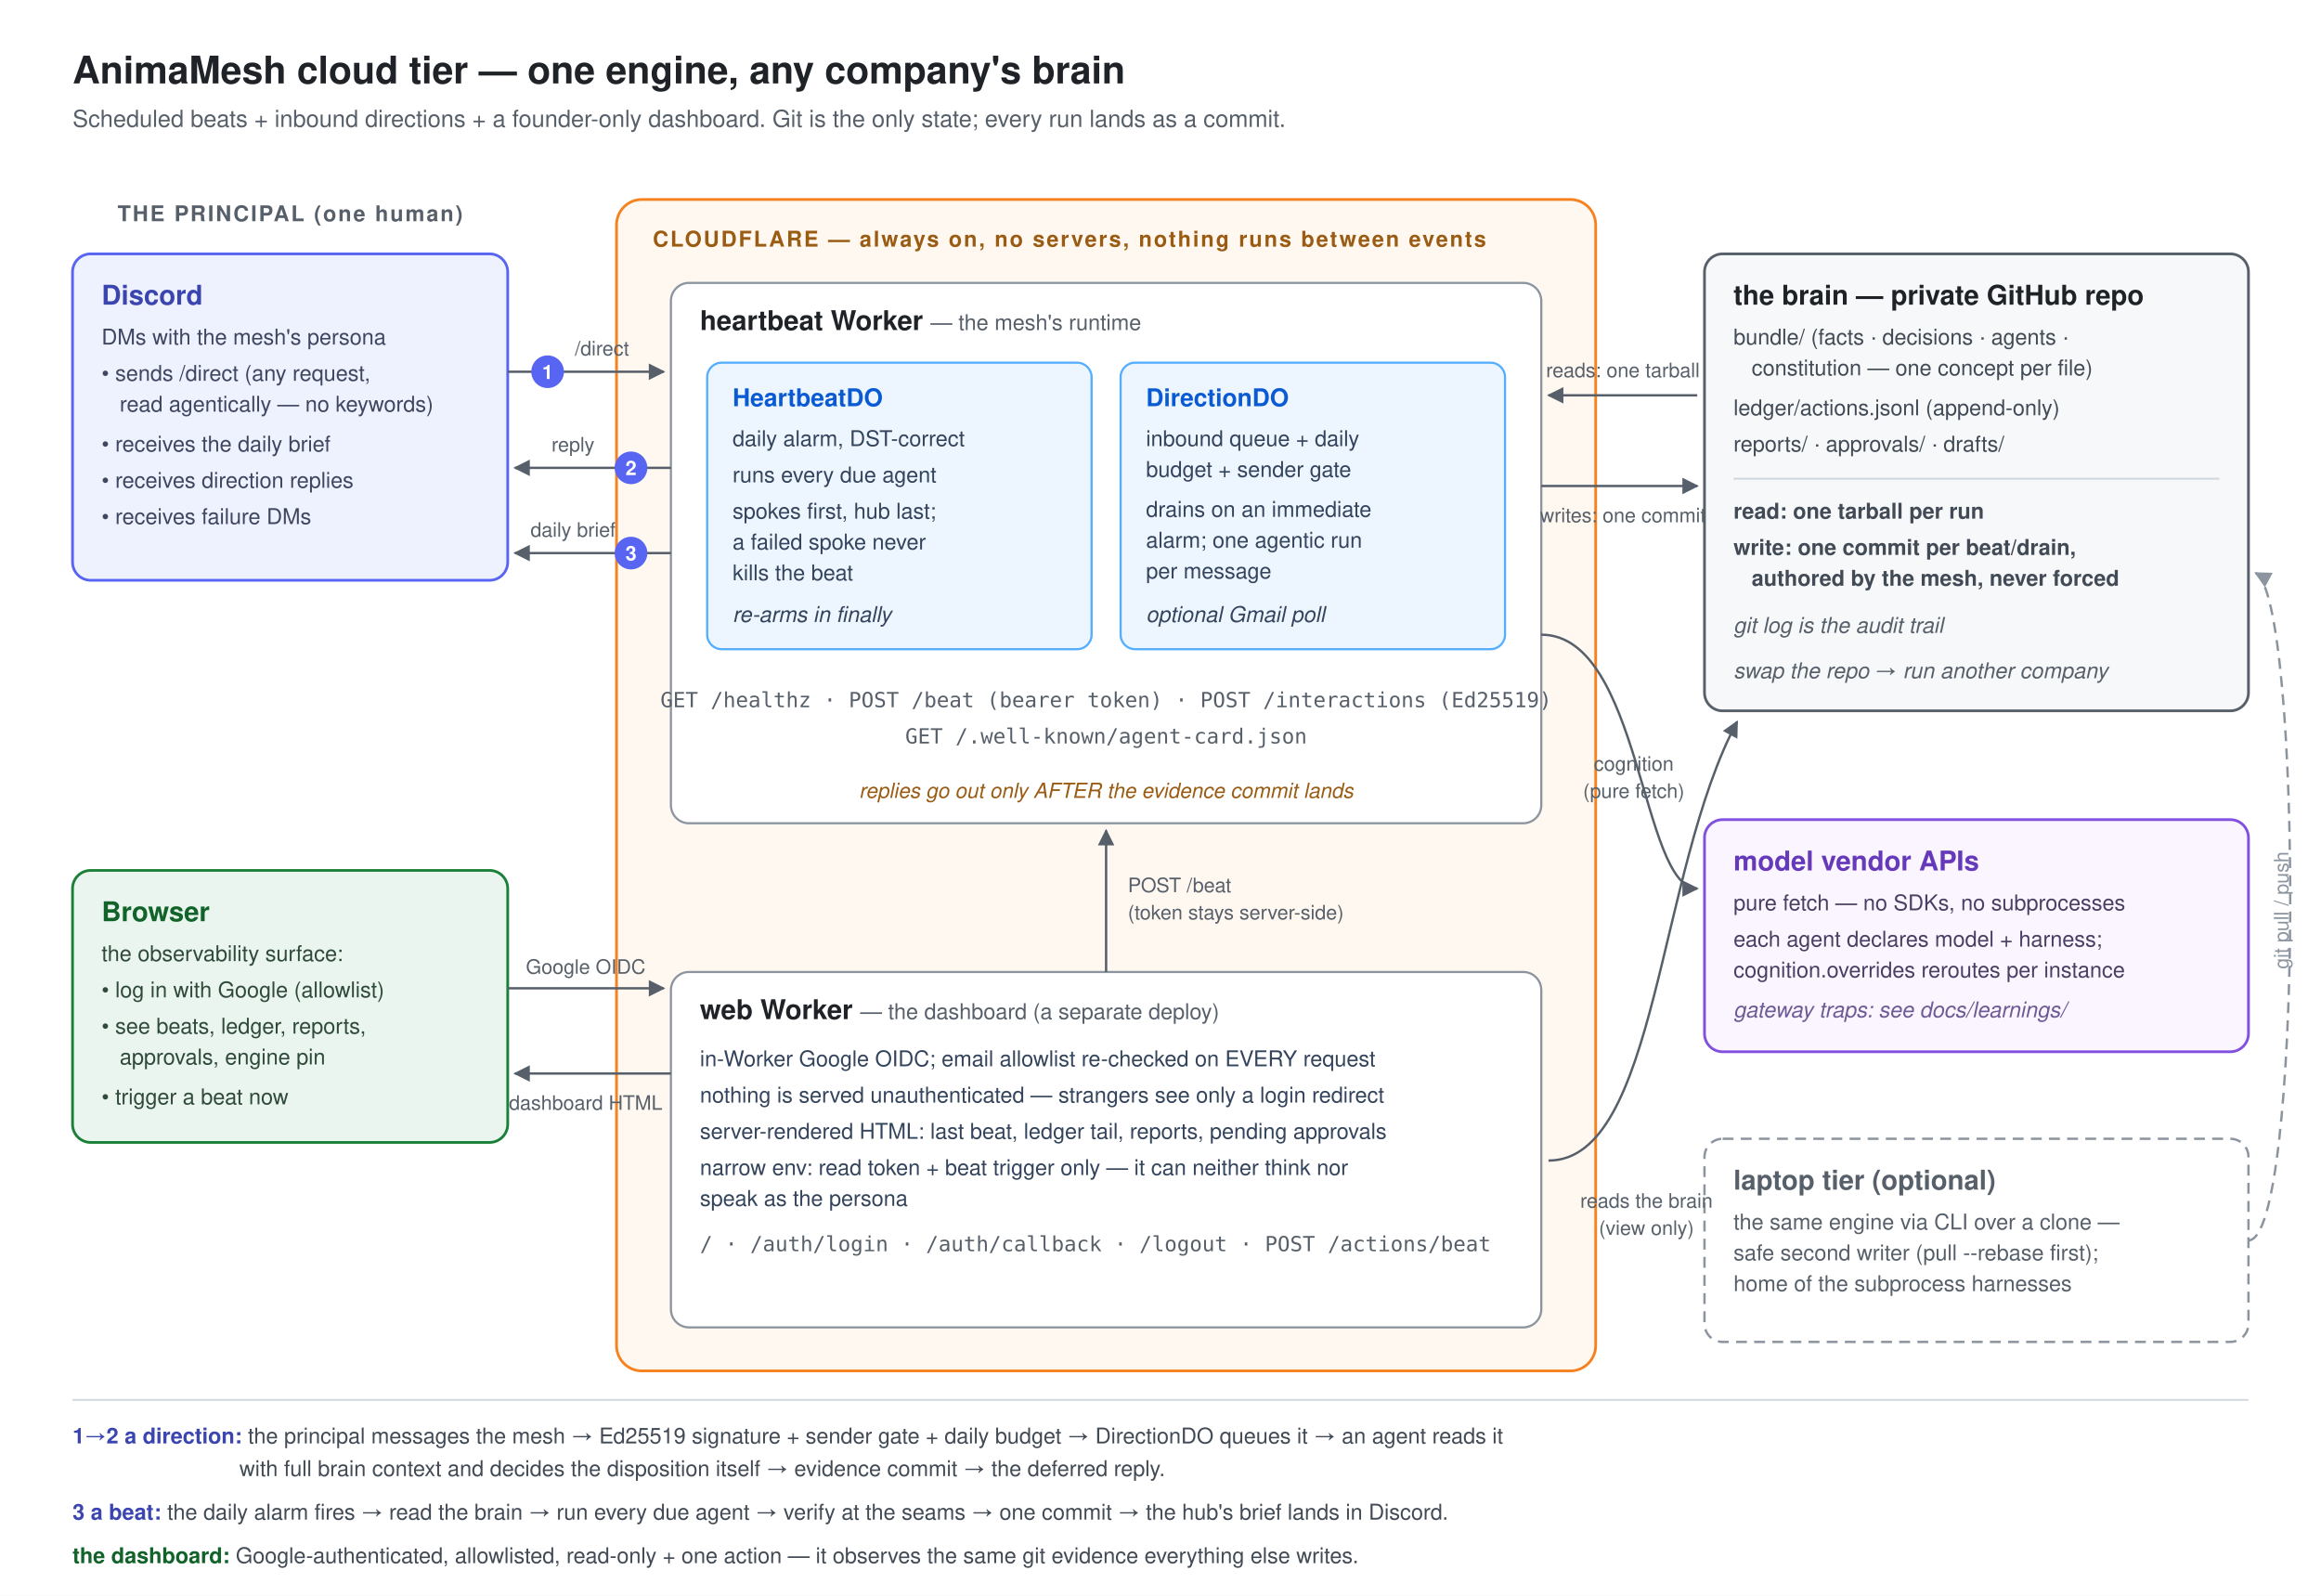
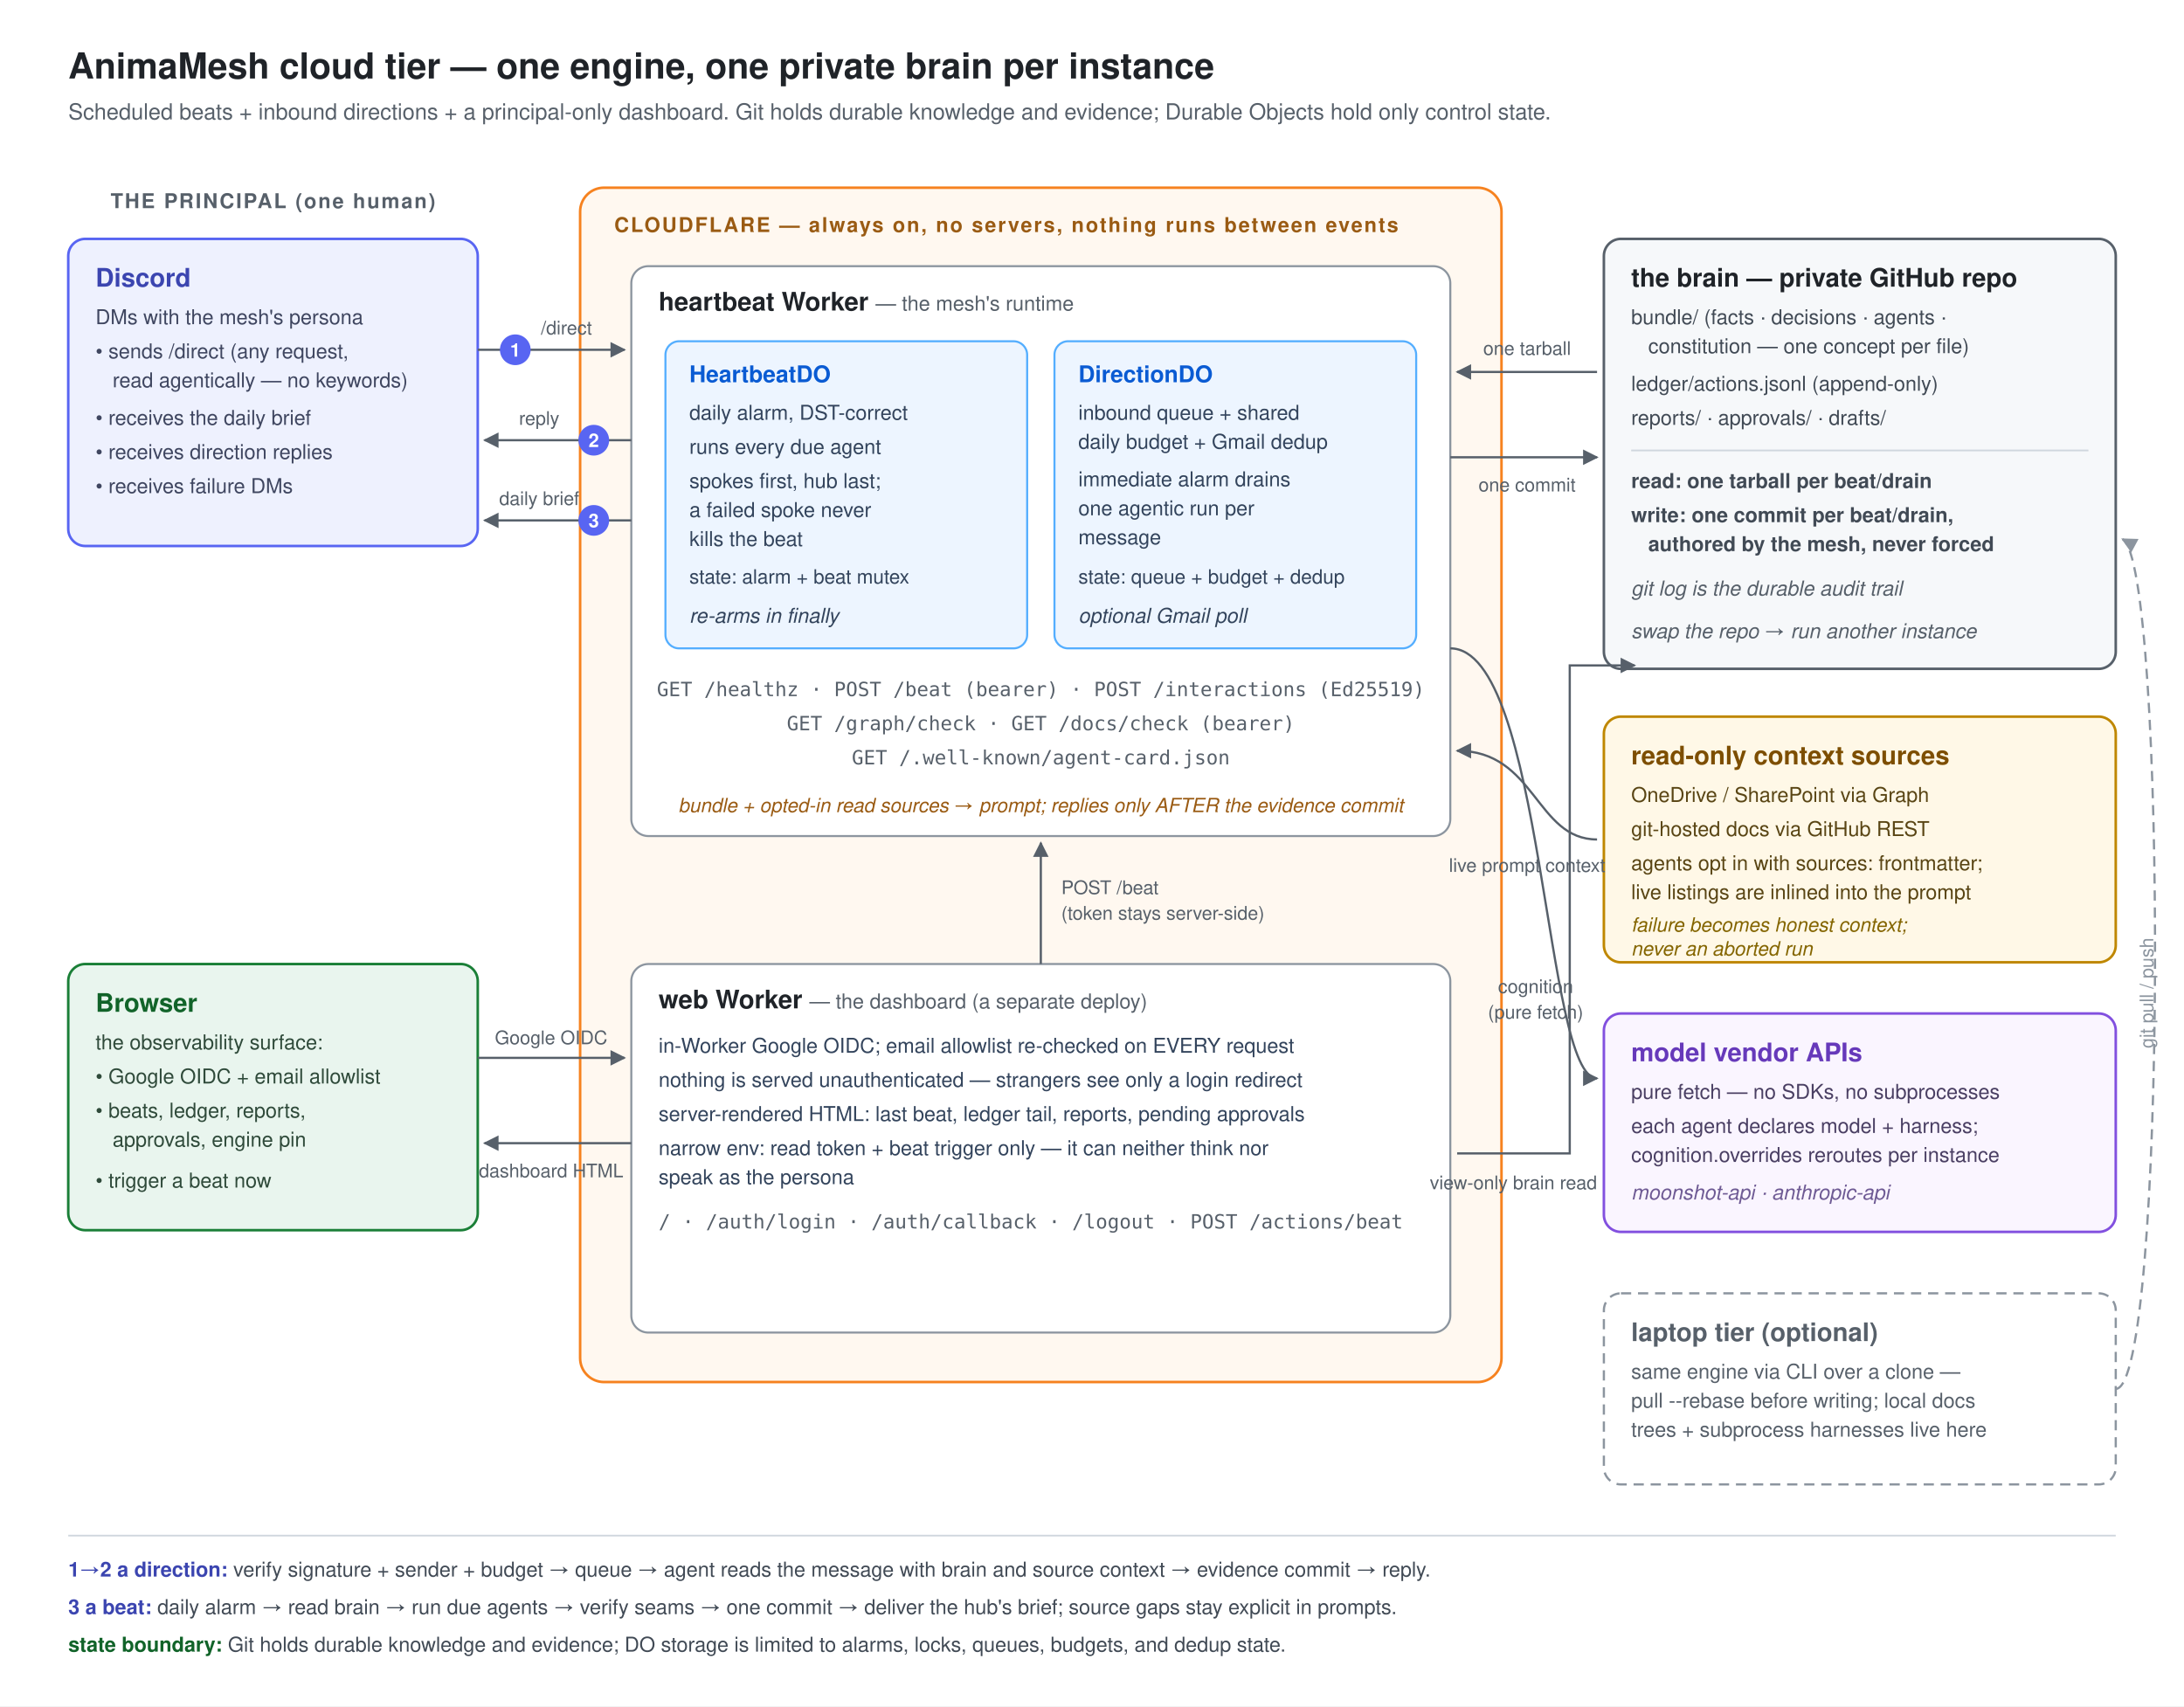
- <svg xmlns="http://www.w3.org/2000/svg" viewBox="0 0 1280 880" font-family="ui-sans-serif, -apple-system, 'Segoe UI', Helvetica, Arial, sans-serif">
+ <svg xmlns="http://www.w3.org/2000/svg" viewBox="0 0 1280 1000" font-family="ui-sans-serif, -apple-system, 'Segoe UI', Helvetica, Arial, sans-serif">
  <defs>
    <marker id="arrow" viewBox="0 0 10 10" refX="9" refY="5" markerWidth="7" markerHeight="7" orient="auto-start-reverse">
      <path d="M 0 0 L 10 5 L 0 10 z" fill="#57606a" />
    </marker>
    <marker id="arrow-dashed" viewBox="0 0 10 10" refX="9" refY="5" markerWidth="7" markerHeight="7" orient="auto-start-reverse">
      <path d="M 0 0 L 10 5 L 0 10 z" fill="#8c959f" />
    </marker>
  </defs>
-   <rect x="0" y="0" width="1280" height="880" fill="#ffffff" />
-   <text x="40" y="46" font-size="21" font-weight="700" fill="#1f2328">AnimaMesh cloud tier — one engine, any company's brain</text>
-   <text x="40" y="70" font-size="13" fill="#57606a">Scheduled beats + inbound directions + a founder-only dashboard. Git is the only state; every run lands as a commit.</text>
+   <rect x="0" y="0" width="1280" height="1000" fill="#ffffff" />
+   <text x="40" y="46" font-size="21" font-weight="700" fill="#1f2328">AnimaMesh cloud tier — one engine, one private brain per instance</text>
+   <text x="40" y="70" font-size="13" fill="#57606a">Scheduled beats + inbound directions + a principal-only dashboard. Git holds durable knowledge and evidence; Durable Objects hold only control state.</text>
  <text x="160" y="122" font-size="12" font-weight="700" fill="#57606a" text-anchor="middle" letter-spacing="1">THE PRINCIPAL (one human)</text>
  <rect x="40" y="140" width="240" height="180" rx="10" fill="#eef1fe" stroke="#5865f2" stroke-width="1.5" />
  <text x="56" y="168" font-size="15" font-weight="700" fill="#3b45b0">Discord</text>
  <text x="56" y="190" font-size="12" fill="#3f4660">DMs with the mesh's persona</text>
  <text x="56" y="210" font-size="12" fill="#3f4660">• sends /direct (any request,</text>
  <text x="66" y="227" font-size="12" fill="#3f4660">read agentically — no keywords)</text>
  <text x="56" y="249" font-size="12" fill="#3f4660">• receives the daily brief</text>
  <text x="56" y="269" font-size="12" fill="#3f4660">• receives direction replies</text>
  <text x="56" y="289" font-size="12" fill="#3f4660">• receives failure DMs</text>
-   <rect x="40" y="480" width="240" height="150" rx="10" fill="#e9f5ee" stroke="#1a7f37" stroke-width="1.5" />
-   <text x="56" y="508" font-size="15" font-weight="700" fill="#116329">Browser</text>
-   <text x="56" y="530" font-size="12" fill="#2f4a3a">the observability surface:</text>
-   <text x="56" y="550" font-size="12" fill="#2f4a3a">• log in with Google (allowlist)</text>
-   <text x="56" y="570" font-size="12" fill="#2f4a3a">• see beats, ledger, reports,</text>
-   <text x="66" y="587" font-size="12" fill="#2f4a3a">approvals, engine pin</text>
-   <text x="56" y="609" font-size="12" fill="#2f4a3a">• trigger a beat now</text>
-   <rect x="340" y="110" width="540" height="646" rx="14" fill="#fff8f0" stroke="#f6821f" stroke-width="1.5" />
+   <rect x="40" y="565" width="240" height="156" rx="10" fill="#e9f5ee" stroke="#1a7f37" stroke-width="1.5" />
+   <text x="56" y="593" font-size="15" font-weight="700" fill="#116329">Browser</text>
+   <text x="56" y="615" font-size="12" fill="#2f4a3a">the observability surface:</text>
+   <text x="56" y="635" font-size="12" fill="#2f4a3a">• Google OIDC + email allowlist</text>
+   <text x="56" y="655" font-size="12" fill="#2f4a3a">• beats, ledger, reports,</text>
+   <text x="66" y="672" font-size="12" fill="#2f4a3a">approvals, engine pin</text>
+   <text x="56" y="696" font-size="12" fill="#2f4a3a">• trigger a beat now</text>
+   <rect x="340" y="110" width="540" height="700" rx="14" fill="#fff8f0" stroke="#f6821f" stroke-width="1.5" />
  <text x="360" y="136" font-size="12" font-weight="700" fill="#9a5b13" letter-spacing="1">CLOUDFLARE — always on, no servers, nothing runs between events</text>
-   <rect x="370" y="156" width="480" height="298" rx="10" fill="#ffffff" stroke="#8c959f" stroke-width="1.2" />
+   <rect x="370" y="156" width="480" height="334" rx="10" fill="#ffffff" stroke="#8c959f" stroke-width="1.2" />
  <text x="386" y="182" font-size="15" font-weight="700" fill="#1f2328">heartbeat Worker <tspan font-weight="400" fill="#57606a" font-size="12">— the mesh's runtime</tspan>
  </text>
-   <rect x="390" y="200" width="212" height="158" rx="8" fill="#edf5ff" stroke="#54aeff" stroke-width="1.2" />
+   <rect x="390" y="200" width="212" height="180" rx="8" fill="#edf5ff" stroke="#54aeff" stroke-width="1.2" />
  <text x="404" y="224" font-size="13.5" font-weight="700" fill="#0a5bd3">HeartbeatDO</text>
  <text x="404" y="246" font-size="12" fill="#33445c">daily alarm, DST-correct</text>
  <text x="404" y="266" font-size="12" fill="#33445c">runs every due agent</text>
  <text x="404" y="286" font-size="12" fill="#33445c">spokes first, hub last;</text>
  <text x="404" y="303" font-size="12" fill="#33445c">a failed spoke never</text>
  <text x="404" y="320" font-size="12" fill="#33445c">kills the beat</text>
-   <text x="404" y="343" font-size="12" fill="#33445c" font-style="italic">re-arms in finally</text>
-   <rect x="618" y="200" width="212" height="158" rx="8" fill="#edf5ff" stroke="#54aeff" stroke-width="1.2" />
+   <text x="404" y="342" font-size="11.5" fill="#33445c">state: alarm + beat mutex</text>
+   <text x="404" y="365" font-size="12" fill="#33445c" font-style="italic">re-arms in finally</text>
+   <rect x="618" y="200" width="212" height="180" rx="8" fill="#edf5ff" stroke="#54aeff" stroke-width="1.2" />
  <text x="632" y="224" font-size="13.5" font-weight="700" fill="#0a5bd3">DirectionDO</text>
-   <text x="632" y="246" font-size="12" fill="#33445c">inbound queue + daily</text>
-   <text x="632" y="263" font-size="12" fill="#33445c">budget + sender gate</text>
-   <text x="632" y="285" font-size="12" fill="#33445c">drains on an immediate</text>
-   <text x="632" y="302" font-size="12" fill="#33445c">alarm; one agentic run</text>
-   <text x="632" y="319" font-size="12" fill="#33445c">per message</text>
-   <text x="632" y="343" font-size="12" fill="#33445c" font-style="italic">optional Gmail poll</text>
-   <text x="610" y="390" font-size="11.5" fill="#57606a" text-anchor="middle" font-family="ui-monospace, SFMono-Regular, Menlo, monospace">GET /healthz · POST /beat (bearer token) · POST /interactions (Ed25519)</text>
-   <text x="610" y="410" font-size="11.5" fill="#57606a" text-anchor="middle" font-family="ui-monospace, SFMono-Regular, Menlo, monospace">GET /.well-known/agent-card.json</text>
-   <text x="610" y="440" font-size="11.5" fill="#9a5b13" text-anchor="middle" font-style="italic">replies go out only AFTER the evidence commit lands</text>
-   <rect x="370" y="536" width="480" height="196" rx="10" fill="#ffffff" stroke="#8c959f" stroke-width="1.2" />
-   <text x="386" y="562" font-size="15" font-weight="700" fill="#1f2328">web Worker <tspan font-weight="400" fill="#57606a" font-size="12">— the dashboard (a separate deploy)</tspan>
+   <text x="632" y="246" font-size="12" fill="#33445c">inbound queue + shared</text>
+   <text x="632" y="263" font-size="12" fill="#33445c">daily budget + Gmail dedup</text>
+   <text x="632" y="285" font-size="12" fill="#33445c">immediate alarm drains</text>
+   <text x="632" y="302" font-size="12" fill="#33445c">one agentic run per</text>
+   <text x="632" y="319" font-size="12" fill="#33445c">message</text>
+   <text x="632" y="342" font-size="11.5" fill="#33445c">state: queue + budget + dedup</text>
+   <text x="632" y="365" font-size="12" fill="#33445c" font-style="italic">optional Gmail poll</text>
+   <text x="610" y="408" font-size="11.5" fill="#57606a" text-anchor="middle" font-family="ui-monospace, SFMono-Regular, Menlo, monospace">GET /healthz · POST /beat (bearer) · POST /interactions (Ed25519)</text>
+   <text x="610" y="428" font-size="11.5" fill="#57606a" text-anchor="middle" font-family="ui-monospace, SFMono-Regular, Menlo, monospace">GET /graph/check · GET /docs/check (bearer)</text>
+   <text x="610" y="448" font-size="11.5" fill="#57606a" text-anchor="middle" font-family="ui-monospace, SFMono-Regular, Menlo, monospace">GET /.well-known/agent-card.json</text>
+   <text x="610" y="476" font-size="11.5" fill="#9a5b13" text-anchor="middle" font-style="italic">bundle + opted-in read sources → prompt; replies only AFTER the evidence commit</text>
+   <rect x="370" y="565" width="480" height="216" rx="10" fill="#ffffff" stroke="#8c959f" stroke-width="1.2" />
+   <text x="386" y="591" font-size="15" font-weight="700" fill="#1f2328">web Worker <tspan font-weight="400" fill="#57606a" font-size="12">— the dashboard (a separate deploy)</tspan>
  </text>
-   <text x="386" y="588" font-size="12" fill="#33445c">in-Worker Google OIDC; email allowlist re-checked on EVERY request</text>
-   <text x="386" y="608" font-size="12" fill="#33445c">nothing is served unauthenticated — strangers see only a login redirect</text>
-   <text x="386" y="628" font-size="12" fill="#33445c">server-rendered HTML: last beat, ledger tail, reports, pending approvals</text>
-   <text x="386" y="648" font-size="12" fill="#33445c">narrow env: read token + beat trigger only — it can neither think nor</text>
-   <text x="386" y="665" font-size="12" fill="#33445c">speak as the persona</text>
-   <text x="386" y="690" font-size="11.5" fill="#57606a" font-family="ui-monospace, SFMono-Regular, Menlo, monospace">/ · /auth/login · /auth/callback · /logout · POST /actions/beat</text>
-   <path d="M 610 536 L 610 458" stroke="#57606a" stroke-width="1.3" fill="none" marker-end="url(#arrow)" />
-   <text x="622" y="492" font-size="11" fill="#57606a">POST /beat</text>
-   <text x="622" y="507" font-size="11" fill="#57606a">(token stays server-side)</text>
+   <text x="386" y="617" font-size="12" fill="#33445c">in-Worker Google OIDC; email allowlist re-checked on EVERY request</text>
+   <text x="386" y="637" font-size="12" fill="#33445c">nothing is served unauthenticated — strangers see only a login redirect</text>
+   <text x="386" y="657" font-size="12" fill="#33445c">server-rendered HTML: last beat, ledger tail, reports, pending approvals</text>
+   <text x="386" y="677" font-size="12" fill="#33445c">narrow env: read token + beat trigger only — it can neither think nor</text>
+   <text x="386" y="694" font-size="12" fill="#33445c">speak as the persona</text>
+   <text x="386" y="720" font-size="11.5" fill="#57606a" font-family="ui-monospace, SFMono-Regular, Menlo, monospace">/ · /auth/login · /auth/callback · /logout · POST /actions/beat</text>
+   <path d="M 610 565 L 610 494" stroke="#57606a" stroke-width="1.3" fill="none" marker-end="url(#arrow)" />
+   <text x="622" y="524" font-size="11" fill="#57606a">POST /beat</text>
+   <text x="622" y="539" font-size="11" fill="#57606a">(token stays server-side)</text>
  <rect x="940" y="140" width="300" height="252" rx="10" fill="#f6f8fa" stroke="#57606a" stroke-width="1.5" />
  <text x="956" y="168" font-size="15" font-weight="700" fill="#1f2328">the brain — private GitHub repo</text>
  <text x="956" y="190" font-size="12" fill="#414a55">bundle/ (facts · decisions · agents ·</text>
  <text x="966" y="207" font-size="12" fill="#414a55">constitution — one concept per file)</text>
  <text x="956" y="229" font-size="12" fill="#414a55">ledger/actions.jsonl (append-only)</text>
  <text x="956" y="249" font-size="12" fill="#414a55">reports/ · approvals/ · drafts/</text>
  <line x1="956" y1="264" x2="1224" y2="264" stroke="#d0d7de" />
-   <text x="956" y="286" font-size="12" fill="#414a55" font-weight="600">read: one tarball per run</text>
+   <text x="956" y="286" font-size="12" fill="#414a55" font-weight="600">read: one tarball per beat/drain</text>
  <text x="956" y="306" font-size="12" fill="#414a55" font-weight="600">write: one commit per beat/drain,</text>
  <text x="966" y="323" font-size="12" fill="#414a55" font-weight="600">authored by the mesh, never forced</text>
-   <text x="956" y="349" font-size="12" fill="#57606a" font-style="italic">git log is the audit trail</text>
-   <text x="956" y="374" font-size="12" fill="#57606a" font-style="italic">swap the repo → run another company</text>
-   <rect x="940" y="452" width="300" height="128" rx="10" fill="#faf5ff" stroke="#8250df" stroke-width="1.5" />
-   <text x="956" y="480" font-size="15" font-weight="700" fill="#6639ba">model vendor APIs</text>
-   <text x="956" y="502" font-size="12" fill="#4a3f63">pure fetch — no SDKs, no subprocesses</text>
-   <text x="956" y="522" font-size="12" fill="#4a3f63">each agent declares model + harness;</text>
-   <text x="956" y="539" font-size="12" fill="#4a3f63">cognition.overrides reroutes per instance</text>
-   <text x="956" y="561" font-size="12" fill="#6e5a94" font-style="italic">gateway traps: see docs/learnings/</text>
-   <rect x="940" y="628" width="300" height="112" rx="10" fill="none" stroke="#8c959f" stroke-width="1.3" stroke-dasharray="6 4" />
-   <text x="956" y="656" font-size="15" font-weight="700" fill="#57606a">laptop tier (optional)</text>
-   <text x="956" y="678" font-size="12" fill="#57606a">the same engine via CLI over a clone —</text>
-   <text x="956" y="695" font-size="12" fill="#57606a">safe second writer (pull --rebase first);</text>
-   <text x="956" y="712" font-size="12" fill="#57606a">home of the subprocess harnesses</text>
+   <text x="956" y="349" font-size="12" fill="#57606a" font-style="italic">git log is the durable audit trail</text>
+   <text x="956" y="374" font-size="12" fill="#57606a" font-style="italic">swap the repo → run another instance</text>
+   <rect x="940" y="420" width="300" height="144" rx="10" fill="#fff8e7" stroke="#bf8700" stroke-width="1.5" />
+   <text x="956" y="448" font-size="15" font-weight="700" fill="#7d4e00">read-only context sources</text>
+   <text x="956" y="470" font-size="12" fill="#594514">OneDrive / SharePoint via Graph</text>
+   <text x="956" y="490" font-size="12" fill="#594514">git-hosted docs via GitHub REST</text>
+   <text x="956" y="510" font-size="12" fill="#594514">agents opt in with sources: frontmatter;</text>
+   <text x="956" y="527" font-size="12" fill="#594514">live listings are inlined into the prompt</text>
+   <text x="956" y="546" font-size="11.5" fill="#846500" font-style="italic">failure becomes honest context;</text>
+   <text x="956" y="560" font-size="11.5" fill="#846500" font-style="italic">never an aborted run</text>
+   <rect x="940" y="594" width="300" height="128" rx="10" fill="#faf5ff" stroke="#8250df" stroke-width="1.5" />
+   <text x="956" y="622" font-size="15" font-weight="700" fill="#6639ba">model vendor APIs</text>
+   <text x="956" y="644" font-size="12" fill="#4a3f63">pure fetch — no SDKs, no subprocesses</text>
+   <text x="956" y="664" font-size="12" fill="#4a3f63">each agent declares model + harness;</text>
+   <text x="956" y="681" font-size="12" fill="#4a3f63">cognition.overrides reroutes per instance</text>
+   <text x="956" y="703" font-size="12" fill="#6e5a94" font-style="italic">moonshot-api · anthropic-api</text>
+   <rect x="940" y="758" width="300" height="112" rx="10" fill="none" stroke="#8c959f" stroke-width="1.3" stroke-dasharray="6 4" />
+   <text x="956" y="786" font-size="15" font-weight="700" fill="#57606a">laptop tier (optional)</text>
+   <text x="956" y="808" font-size="12" fill="#57606a">same engine via CLI over a clone —</text>
+   <text x="956" y="825" font-size="12" fill="#57606a">pull --rebase before writing; local docs</text>
+   <text x="956" y="842" font-size="12" fill="#57606a">trees + subprocess harnesses live here</text>
  <path d="M 280 205 L 366 205" stroke="#57606a" stroke-width="1.3" fill="none" marker-end="url(#arrow)" />
  <circle cx="302" cy="205" r="9" fill="#5865f2" />
  <text x="302" y="209" font-size="11" fill="#ffffff" text-anchor="middle" font-weight="700">1</text>
  <text x="332" y="196" font-size="11" fill="#57606a" text-anchor="middle">/direct</text>
  <path d="M 370 258 L 284 258" stroke="#57606a" stroke-width="1.3" fill="none" marker-end="url(#arrow)" />
  <circle cx="348" cy="258" r="9" fill="#5865f2" />
  <text x="348" y="262" font-size="11" fill="#ffffff" text-anchor="middle" font-weight="700">2</text>
  <text x="316" y="249" font-size="11" fill="#57606a" text-anchor="middle">reply</text>
  <path d="M 370 305 L 284 305" stroke="#57606a" stroke-width="1.3" fill="none" marker-end="url(#arrow)" />
  <circle cx="348" cy="305" r="9" fill="#5865f2" />
  <text x="348" y="309" font-size="11" fill="#ffffff" text-anchor="middle" font-weight="700">3</text>
  <text x="316" y="296" font-size="11" fill="#57606a" text-anchor="middle">daily brief</text>
  <path d="M 936 218 L 854 218" stroke="#57606a" stroke-width="1.3" fill="none" marker-end="url(#arrow)" />
-   <text x="895" y="208" font-size="11" fill="#57606a" text-anchor="middle">reads: one tarball</text>
+   <text x="895" y="208" font-size="11" fill="#57606a" text-anchor="middle">one tarball</text>
  <path d="M 850 268 L 936 268" stroke="#57606a" stroke-width="1.3" fill="none" marker-end="url(#arrow)" />
-   <text x="895" y="288" font-size="11" fill="#57606a" text-anchor="middle">writes: one commit</text>
-   <path d="M 850 350 C 905 350, 905 490, 936 490" stroke="#57606a" stroke-width="1.3" fill="none" marker-end="url(#arrow)" />
-   <text x="901" y="425" font-size="11" fill="#57606a" text-anchor="middle">cognition</text>
-   <text x="901" y="440" font-size="11" fill="#57606a" text-anchor="middle">(pure fetch)</text>
-   <path d="M 854 640 C 914 640, 914 480, 958 398" stroke="#57606a" stroke-width="1.3" fill="none" marker-end="url(#arrow)" />
-   <text x="908" y="666" font-size="11" fill="#57606a" text-anchor="middle">reads the brain</text>
-   <text x="908" y="681" font-size="11" fill="#57606a" text-anchor="middle">(view only)</text>
-   <path d="M 280 545 L 366 545" stroke="#57606a" stroke-width="1.3" fill="none" marker-end="url(#arrow)" />
-   <text x="323" y="537" font-size="11" fill="#57606a" text-anchor="middle">Google OIDC</text>
-   <path d="M 370 592 L 284 592" stroke="#57606a" stroke-width="1.3" fill="none" marker-end="url(#arrow)" />
-   <text x="323" y="612" font-size="11" fill="#57606a" text-anchor="middle">dashboard HTML</text>
-   <path d="M 1240 684 C 1270 684, 1270 330, 1244 316" stroke="#8c959f" stroke-width="1.3" fill="none" stroke-dasharray="6 4" marker-end="url(#arrow-dashed)" />
-   <text transform="rotate(-90 1262 502)" x="1262" y="502" font-size="11" fill="#8c959f" text-anchor="middle">git pull / push</text>
-   <line x1="40" y1="772" x2="1240" y2="772" stroke="#d0d7de" />
-   <text x="40" y="796" font-size="12" fill="#414a55">
-     <tspan font-weight="700" fill="#3b45b0">1→2 a direction:</tspan> the principal messages the mesh → Ed25519 signature + sender gate + daily budget → DirectionDO queues it → an agent reads it</text>
-   <text x="132" y="814" font-size="12" fill="#414a55">with full brain context and decides the disposition itself → evidence commit → the deferred reply.</text>
-   <text x="40" y="838" font-size="12" fill="#414a55">
-     <tspan font-weight="700" fill="#3b45b0">3 a beat:</tspan> the daily alarm fires → read the brain → run every due agent → verify at the seams → one commit → the hub's brief lands in Discord.</text>
-   <text x="40" y="862" font-size="12" fill="#414a55">
-     <tspan font-weight="700" fill="#116329">the dashboard:</tspan> Google-authenticated, allowlisted, read-only + one action — it observes the same git evidence everything else writes.</text>
+   <text x="895" y="288" font-size="11" fill="#57606a" text-anchor="middle">one commit</text>
+   <path d="M 936 492 C 900 492, 900 440, 854 440" stroke="#57606a" stroke-width="1.3" fill="none" marker-end="url(#arrow)" />
+   <text x="895" y="511" font-size="11" fill="#57606a" text-anchor="middle">live prompt context</text>
+   <path d="M 850 380 C 905 380, 905 632, 936 632" stroke="#57606a" stroke-width="1.3" fill="none" marker-end="url(#arrow)" />
+   <text x="900" y="582" font-size="11" fill="#57606a" text-anchor="middle">cognition</text>
+   <text x="900" y="597" font-size="11" fill="#57606a" text-anchor="middle">(pure fetch)</text>
+   <path d="M 854 676 L 920 676 L 920 390 L 958 390" stroke="#57606a" stroke-width="1.3" fill="none" marker-end="url(#arrow)" />
+   <text x="887" y="697" font-size="11" fill="#57606a" text-anchor="middle">view-only brain read</text>
+   <path d="M 280 620 L 366 620" stroke="#57606a" stroke-width="1.3" fill="none" marker-end="url(#arrow)" />
+   <text x="323" y="612" font-size="11" fill="#57606a" text-anchor="middle">Google OIDC</text>
+   <path d="M 370 670 L 284 670" stroke="#57606a" stroke-width="1.3" fill="none" marker-end="url(#arrow)" />
+   <text x="323" y="690" font-size="11" fill="#57606a" text-anchor="middle">dashboard HTML</text>
+   <path d="M 1240 814 C 1270 814, 1270 330, 1244 316" stroke="#8c959f" stroke-width="1.3" fill="none" stroke-dasharray="6 4" marker-end="url(#arrow-dashed)" />
+   <text transform="rotate(-90 1262 582)" x="1262" y="582" font-size="11" fill="#8c959f" text-anchor="middle">git pull / push</text>
+   <line x1="40" y1="900" x2="1240" y2="900" stroke="#d0d7de" />
+   <text x="40" y="924" font-size="12" fill="#414a55">
+     <tspan font-weight="700" fill="#3b45b0">1→2 a direction:</tspan> verify signature + sender + budget → queue → agent reads the message with brain and source context → evidence commit → reply.</text>
+   <text x="40" y="946" font-size="12" fill="#414a55">
+     <tspan font-weight="700" fill="#3b45b0">3 a beat:</tspan> daily alarm → read brain → run due agents → verify seams → one commit → deliver the hub's brief; source gaps stay explicit in prompts.</text>
+   <text x="40" y="968" font-size="12" fill="#414a55">
+     <tspan font-weight="700" fill="#116329">state boundary:</tspan> Git holds durable knowledge and evidence; DO storage is limited to alarms, locks, queues, budgets, and dedup state.</text>
</svg>
